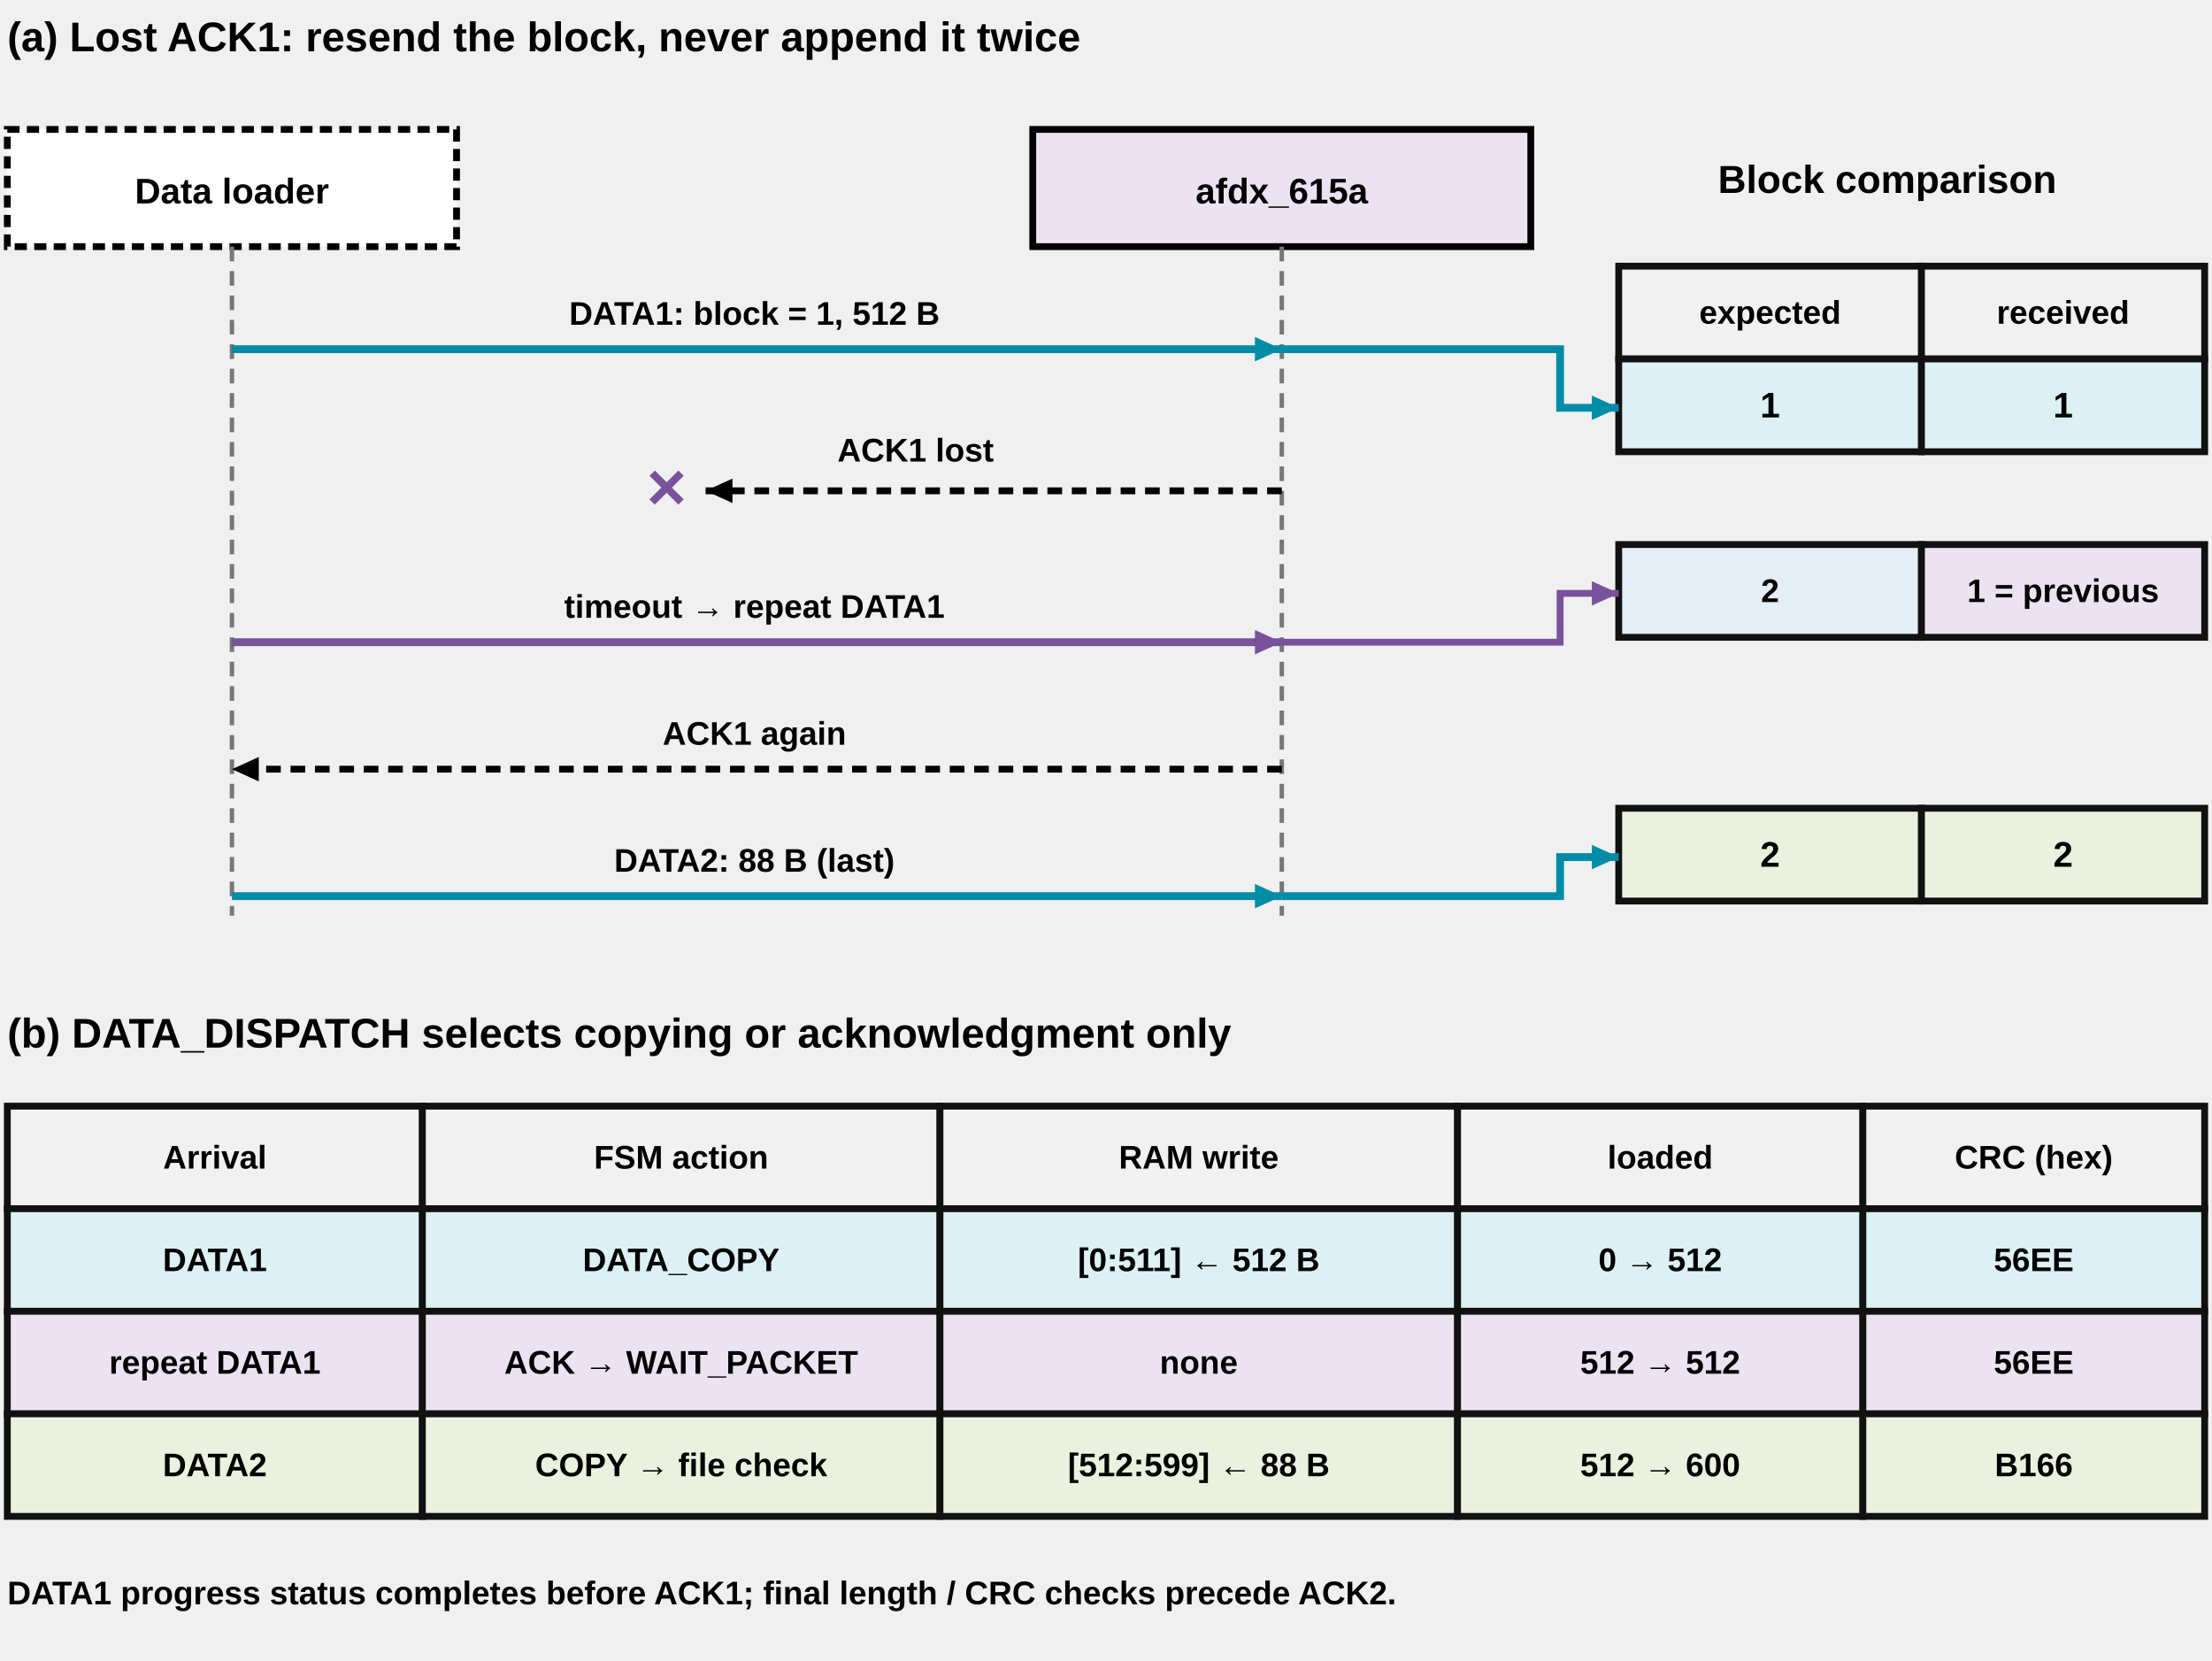
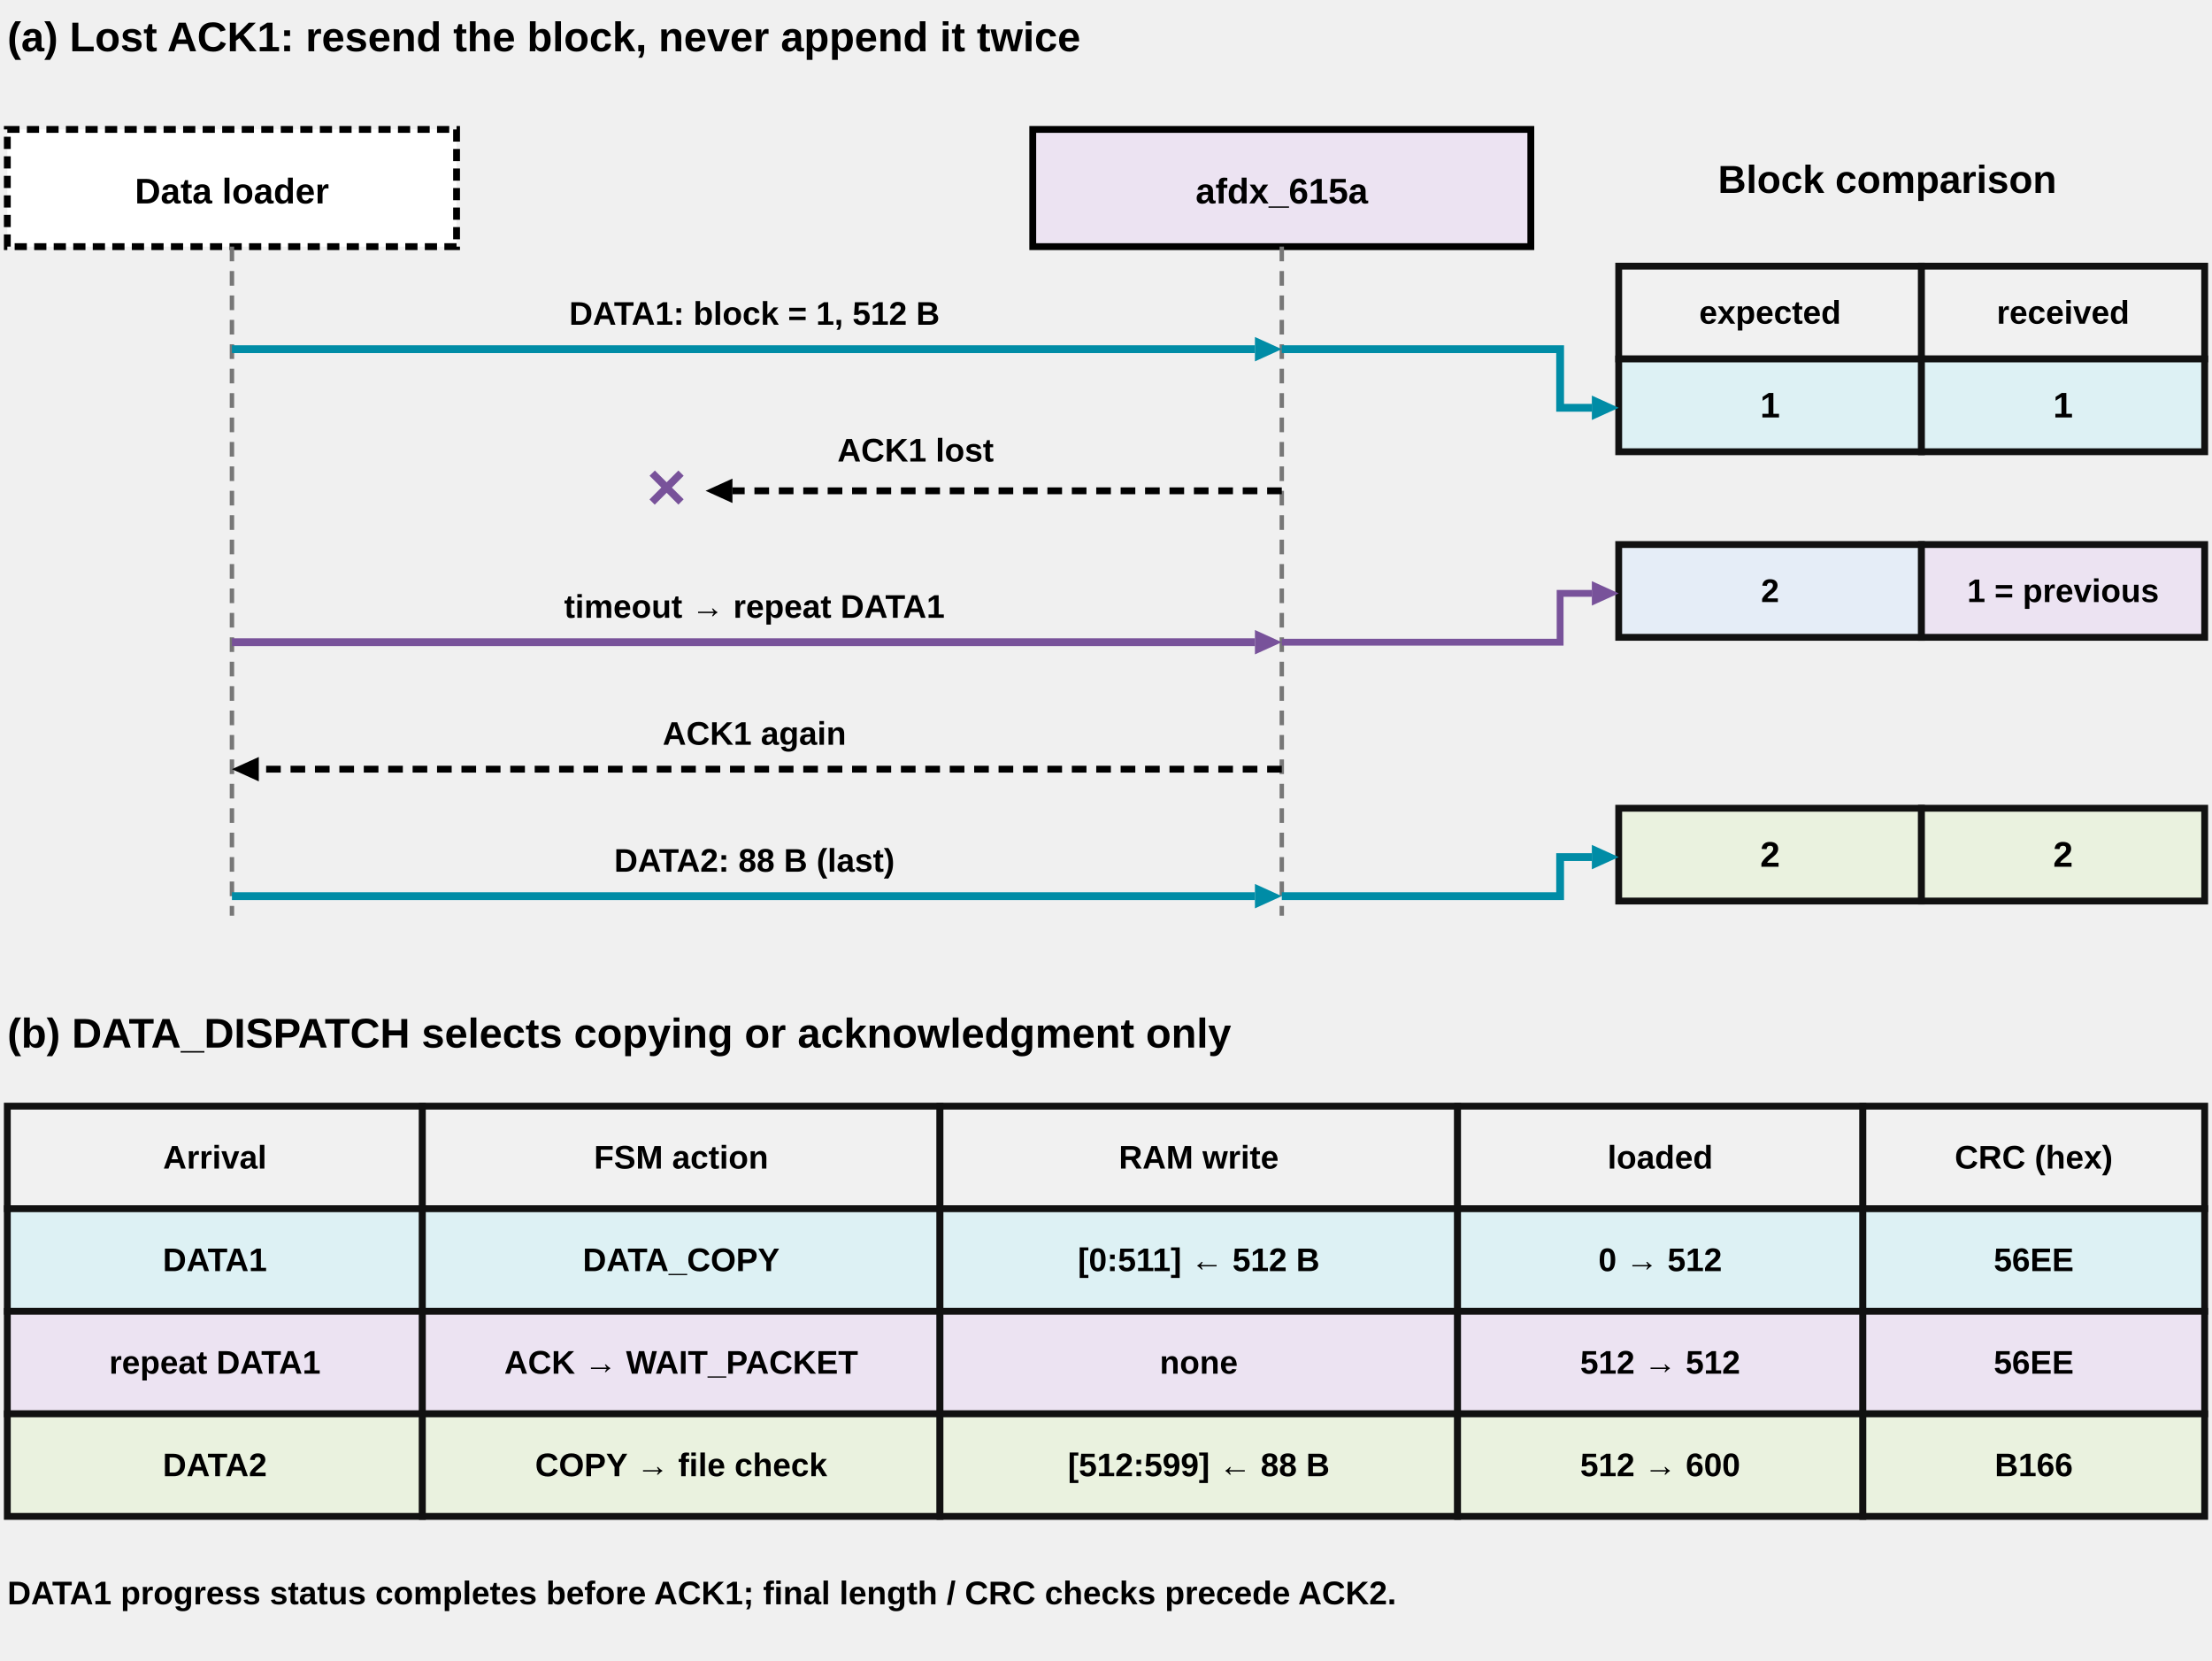
<svg xmlns="http://www.w3.org/2000/svg" width="453.0pt" height="340.0pt" viewBox="-1.5 -1.5 453.0 340.0">
  <style>text { font-family: Arial, Helvetica, sans-serif; }</style>
  <text x="0.00" y="9.00" font-size="8.5" text-anchor="start" fill="#000" font-weight="bold">(a) Lost ACK1: resend the block, never append it twice</text>
  <rect x="0.00" y="25.00" width="92.00" height="24.00" rx="0" fill="#FFFFFF" stroke="#000" stroke-width="1.4" stroke-dasharray="2.5 1.5" />
  <text x="46.00" y="40.15" font-size="7.3" text-anchor="middle" fill="#000000" font-weight="bold">Data loader</text>
  <rect x="210.00" y="25.00" width="102.00" height="24.00" rx="0" fill="#ECE3F2" stroke="#000" stroke-width="1.4" />
  <text x="261.00" y="40.15" font-size="7.3" text-anchor="middle" fill="#000000" font-weight="bold">afdx_615a</text>
  <path d="M 46.00 49.00 L 46.00 186.00" fill="none" stroke="#777" stroke-width="0.9" stroke-dasharray="3 2" />
  <path d="M 261.00 49.00 L 261.00 186.00" fill="none" stroke="#777" stroke-width="0.9" stroke-dasharray="3 2" />
-   <path d="M 46.00 70.00 L 261.00 70.00" fill="none" stroke="#008CA6" stroke-width="1.6" />
+   <path d="M 46.00 70.00 L 255.50 70.00" fill="none" stroke="#008CA6" stroke-width="1.6" />
  <polygon points="261.00,70.00 255.50,72.50 255.50,67.50" fill="#008CA6" />
  <text x="153.00" y="65.00" font-size="6.7" text-anchor="middle" fill="#000" font-weight="bold">DATA1: block = 1, 512 B</text>
-   <path d="M 261.00 99.00 L 143.00 99.00" fill="none" stroke="#000" stroke-width="1.4" stroke-dasharray="3 2" />
+   <path d="M 261.00 99.00 L 148.50 99.00" fill="none" stroke="#000" stroke-width="1.4" stroke-dasharray="3 2" />
  <polygon points="143.00,99.00 148.50,96.50 148.50,101.50" fill="#000" />
  <text x="186.00" y="93.00" font-size="6.7" text-anchor="middle" fill="#000" font-weight="bold">ACK1 lost</text>
  <text x="135.00" y="103.00" font-size="14" text-anchor="middle" fill="#78529A" font-weight="bold">×</text>
-   <path d="M 46.00 130.00 L 261.00 130.00" fill="none" stroke="#78529A" stroke-width="1.6" />
+   <path d="M 46.00 130.00 L 255.50 130.00" fill="none" stroke="#78529A" stroke-width="1.6" />
  <polygon points="261.00,130.00 255.50,132.50 255.50,127.50" fill="#78529A" />
  <text x="153.00" y="125.00" font-size="6.7" text-anchor="middle" fill="#000" font-weight="bold">timeout → repeat DATA1</text>
-   <path d="M 261.00 156.00 L 46.00 156.00" fill="none" stroke="#000" stroke-width="1.4" stroke-dasharray="3 2" />
+   <path d="M 261.00 156.00 L 51.50 156.00" fill="none" stroke="#000" stroke-width="1.4" stroke-dasharray="3 2" />
  <polygon points="46.00,156.00 51.50,153.50 51.50,158.50" fill="#000" />
  <text x="153.00" y="151.00" font-size="6.7" text-anchor="middle" fill="#000" font-weight="bold">ACK1 again</text>
-   <path d="M 46.00 182.00 L 261.00 182.00" fill="none" stroke="#008CA6" stroke-width="1.6" />
+   <path d="M 46.00 182.00 L 255.50 182.00" fill="none" stroke="#008CA6" stroke-width="1.6" />
  <polygon points="261.00,182.00 255.50,184.50 255.50,179.50" fill="#008CA6" />
  <text x="153.00" y="177.00" font-size="6.7" text-anchor="middle" fill="#000" font-weight="bold">DATA2: 88 B (last)</text>
  <text x="385.00" y="38.00" font-size="8" text-anchor="middle" fill="#000" font-weight="bold">Block comparison</text>
  <rect x="330.00" y="53.00" width="62.00" height="19.00" rx="0" fill="#F1F1F1" stroke="#111" stroke-width="1.4" />
  <text x="361.00" y="64.78" font-size="6.7" text-anchor="middle" fill="#000" font-weight="bold">expected</text>
  <rect x="392.00" y="53.00" width="58.00" height="19.00" rx="0" fill="#F1F1F1" stroke="#111" stroke-width="1.4" />
  <text x="421.00" y="64.78" font-size="6.7" text-anchor="middle" fill="#000" font-weight="bold">received</text>
  <rect x="330.00" y="72.00" width="62.00" height="19.00" rx="0" fill="#DDF1F4" stroke="#111" stroke-width="1.4" />
  <text x="361.00" y="83.98" font-size="7.3" text-anchor="middle" fill="#000" font-weight="bold">1</text>
  <rect x="392.00" y="72.00" width="58.00" height="19.00" rx="0" fill="#DDF1F4" stroke="#111" stroke-width="1.4" />
  <text x="421.00" y="83.98" font-size="7.3" text-anchor="middle" fill="#000" font-weight="bold">1</text>
  <rect x="330.00" y="110.00" width="62.00" height="19.00" rx="0" fill="#E5EDF7" stroke="#111" stroke-width="1.4" />
  <text x="361.00" y="121.78" font-size="6.7" text-anchor="middle" fill="#000" font-weight="bold">2</text>
  <rect x="392.00" y="110.00" width="58.00" height="19.00" rx="0" fill="#ECE3F2" stroke="#111" stroke-width="1.4" />
  <text x="421.00" y="121.78" font-size="6.7" text-anchor="middle" fill="#000" font-weight="bold">1 = previous</text>
  <rect x="330.00" y="164.00" width="62.00" height="19.00" rx="0" fill="#EAF2DF" stroke="#111" stroke-width="1.4" />
  <text x="361.00" y="175.98" font-size="7.3" text-anchor="middle" fill="#000" font-weight="bold">2</text>
  <rect x="392.00" y="164.00" width="58.00" height="19.00" rx="0" fill="#EAF2DF" stroke="#111" stroke-width="1.4" />
  <text x="421.00" y="175.98" font-size="7.3" text-anchor="middle" fill="#000" font-weight="bold">2</text>
-   <path d="M 261.00 70.00 L 318.00 70.00 L 318.00 82.00 L 330.00 82.00" fill="none" stroke="#008CA6" stroke-width="1.6" />
+   <path d="M 261.00 70.00 L 318.00 70.00 L 318.00 82.00 L 324.50 82.00" fill="none" stroke="#008CA6" stroke-width="1.6" />
  <polygon points="330.00,82.00 324.50,84.50 324.50,79.50" fill="#008CA6" />
-   <path d="M 261.00 130.00 L 318.00 130.00 L 318.00 120.00 L 330.00 120.00" fill="none" stroke="#78529A" stroke-width="1.4" />
+   <path d="M 261.00 130.00 L 318.00 130.00 L 318.00 120.00 L 324.50 120.00" fill="none" stroke="#78529A" stroke-width="1.4" />
  <polygon points="330.00,120.00 324.50,122.50 324.50,117.50" fill="#78529A" />
-   <path d="M 261.00 182.00 L 318.00 182.00 L 318.00 174.00 L 330.00 174.00" fill="none" stroke="#008CA6" stroke-width="1.6" />
+   <path d="M 261.00 182.00 L 318.00 182.00 L 318.00 174.00 L 324.50 174.00" fill="none" stroke="#008CA6" stroke-width="1.6" />
  <polygon points="330.00,174.00 324.50,176.50 324.50,171.50" fill="#008CA6" />
  <text x="0.00" y="213.00" font-size="8.5" text-anchor="start" fill="#000" font-weight="bold">(b) DATA_DISPATCH selects copying or acknowledgment only</text>
  <rect x="0.00" y="225.00" width="85.00" height="21.00" rx="0" fill="#F1F1F1" stroke="#111" stroke-width="1.4" />
  <text x="42.50" y="237.78" font-size="6.7" text-anchor="middle" fill="#000" font-weight="bold">Arrival</text>
  <rect x="85.00" y="225.00" width="106.00" height="21.00" rx="0" fill="#F1F1F1" stroke="#111" stroke-width="1.4" />
  <text x="138.00" y="237.78" font-size="6.7" text-anchor="middle" fill="#000" font-weight="bold">FSM action</text>
  <rect x="191.00" y="225.00" width="106.00" height="21.00" rx="0" fill="#F1F1F1" stroke="#111" stroke-width="1.4" />
  <text x="244.00" y="237.78" font-size="6.7" text-anchor="middle" fill="#000" font-weight="bold">RAM write</text>
  <rect x="297.00" y="225.00" width="83.00" height="21.00" rx="0" fill="#F1F1F1" stroke="#111" stroke-width="1.4" />
  <text x="338.50" y="237.78" font-size="6.7" text-anchor="middle" fill="#000" font-weight="bold">loaded</text>
  <rect x="380.00" y="225.00" width="70.00" height="21.00" rx="0" fill="#F1F1F1" stroke="#111" stroke-width="1.4" />
  <text x="415.00" y="237.78" font-size="6.7" text-anchor="middle" fill="#000" font-weight="bold">CRC (hex)</text>
  <rect x="0.00" y="246.00" width="85.00" height="21.00" rx="0" fill="#DDF1F4" stroke="#111" stroke-width="1.4" />
  <text x="42.50" y="258.78" font-size="6.7" text-anchor="middle" fill="#000" font-weight="bold">DATA1</text>
  <rect x="85.00" y="246.00" width="106.00" height="21.00" rx="0" fill="#DDF1F4" stroke="#111" stroke-width="1.4" />
  <text x="138.00" y="258.78" font-size="6.7" text-anchor="middle" fill="#000" font-weight="bold">DATA_COPY</text>
  <rect x="191.00" y="246.00" width="106.00" height="21.00" rx="0" fill="#DDF1F4" stroke="#111" stroke-width="1.4" />
  <text x="244.00" y="258.78" font-size="6.7" text-anchor="middle" fill="#000" font-weight="bold">[0:511] ← 512 B</text>
  <rect x="297.00" y="246.00" width="83.00" height="21.00" rx="0" fill="#DDF1F4" stroke="#111" stroke-width="1.4" />
  <text x="338.50" y="258.78" font-size="6.7" text-anchor="middle" fill="#000" font-weight="bold">0 → 512</text>
  <rect x="380.00" y="246.00" width="70.00" height="21.00" rx="0" fill="#DDF1F4" stroke="#111" stroke-width="1.4" />
  <text x="415.00" y="258.78" font-size="6.7" text-anchor="middle" fill="#000" font-weight="bold">56EE</text>
  <rect x="0.00" y="267.00" width="85.00" height="21.00" rx="0" fill="#ECE3F2" stroke="#111" stroke-width="1.4" />
  <text x="42.50" y="279.78" font-size="6.7" text-anchor="middle" fill="#000" font-weight="bold">repeat DATA1</text>
  <rect x="85.00" y="267.00" width="106.00" height="21.00" rx="0" fill="#ECE3F2" stroke="#111" stroke-width="1.4" />
  <text x="138.00" y="279.78" font-size="6.7" text-anchor="middle" fill="#000" font-weight="bold">ACK → WAIT_PACKET</text>
  <rect x="191.00" y="267.00" width="106.00" height="21.00" rx="0" fill="#ECE3F2" stroke="#111" stroke-width="1.4" />
  <text x="244.00" y="279.78" font-size="6.7" text-anchor="middle" fill="#000" font-weight="bold">none</text>
  <rect x="297.00" y="267.00" width="83.00" height="21.00" rx="0" fill="#ECE3F2" stroke="#111" stroke-width="1.4" />
  <text x="338.50" y="279.78" font-size="6.7" text-anchor="middle" fill="#000" font-weight="bold">512 → 512</text>
  <rect x="380.00" y="267.00" width="70.00" height="21.00" rx="0" fill="#ECE3F2" stroke="#111" stroke-width="1.4" />
  <text x="415.00" y="279.78" font-size="6.7" text-anchor="middle" fill="#000" font-weight="bold">56EE</text>
  <rect x="0.00" y="288.00" width="85.00" height="21.00" rx="0" fill="#EAF2DF" stroke="#111" stroke-width="1.4" />
  <text x="42.50" y="300.78" font-size="6.7" text-anchor="middle" fill="#000" font-weight="bold">DATA2</text>
  <rect x="85.00" y="288.00" width="106.00" height="21.00" rx="0" fill="#EAF2DF" stroke="#111" stroke-width="1.4" />
  <text x="138.00" y="300.78" font-size="6.7" text-anchor="middle" fill="#000" font-weight="bold">COPY → file check</text>
  <rect x="191.00" y="288.00" width="106.00" height="21.00" rx="0" fill="#EAF2DF" stroke="#111" stroke-width="1.4" />
  <text x="244.00" y="300.78" font-size="6.7" text-anchor="middle" fill="#000" font-weight="bold">[512:599] ← 88 B</text>
  <rect x="297.00" y="288.00" width="83.00" height="21.00" rx="0" fill="#EAF2DF" stroke="#111" stroke-width="1.4" />
  <text x="338.50" y="300.78" font-size="6.7" text-anchor="middle" fill="#000" font-weight="bold">512 → 600</text>
  <rect x="380.00" y="288.00" width="70.00" height="21.00" rx="0" fill="#EAF2DF" stroke="#111" stroke-width="1.4" />
  <text x="415.00" y="300.78" font-size="6.7" text-anchor="middle" fill="#000" font-weight="bold">B166</text>
  <text x="0.00" y="327.00" font-size="6.7" text-anchor="start" fill="#000" font-weight="bold">DATA1 progress status completes before ACK1; final length / CRC checks precede ACK2.</text>
</svg>
